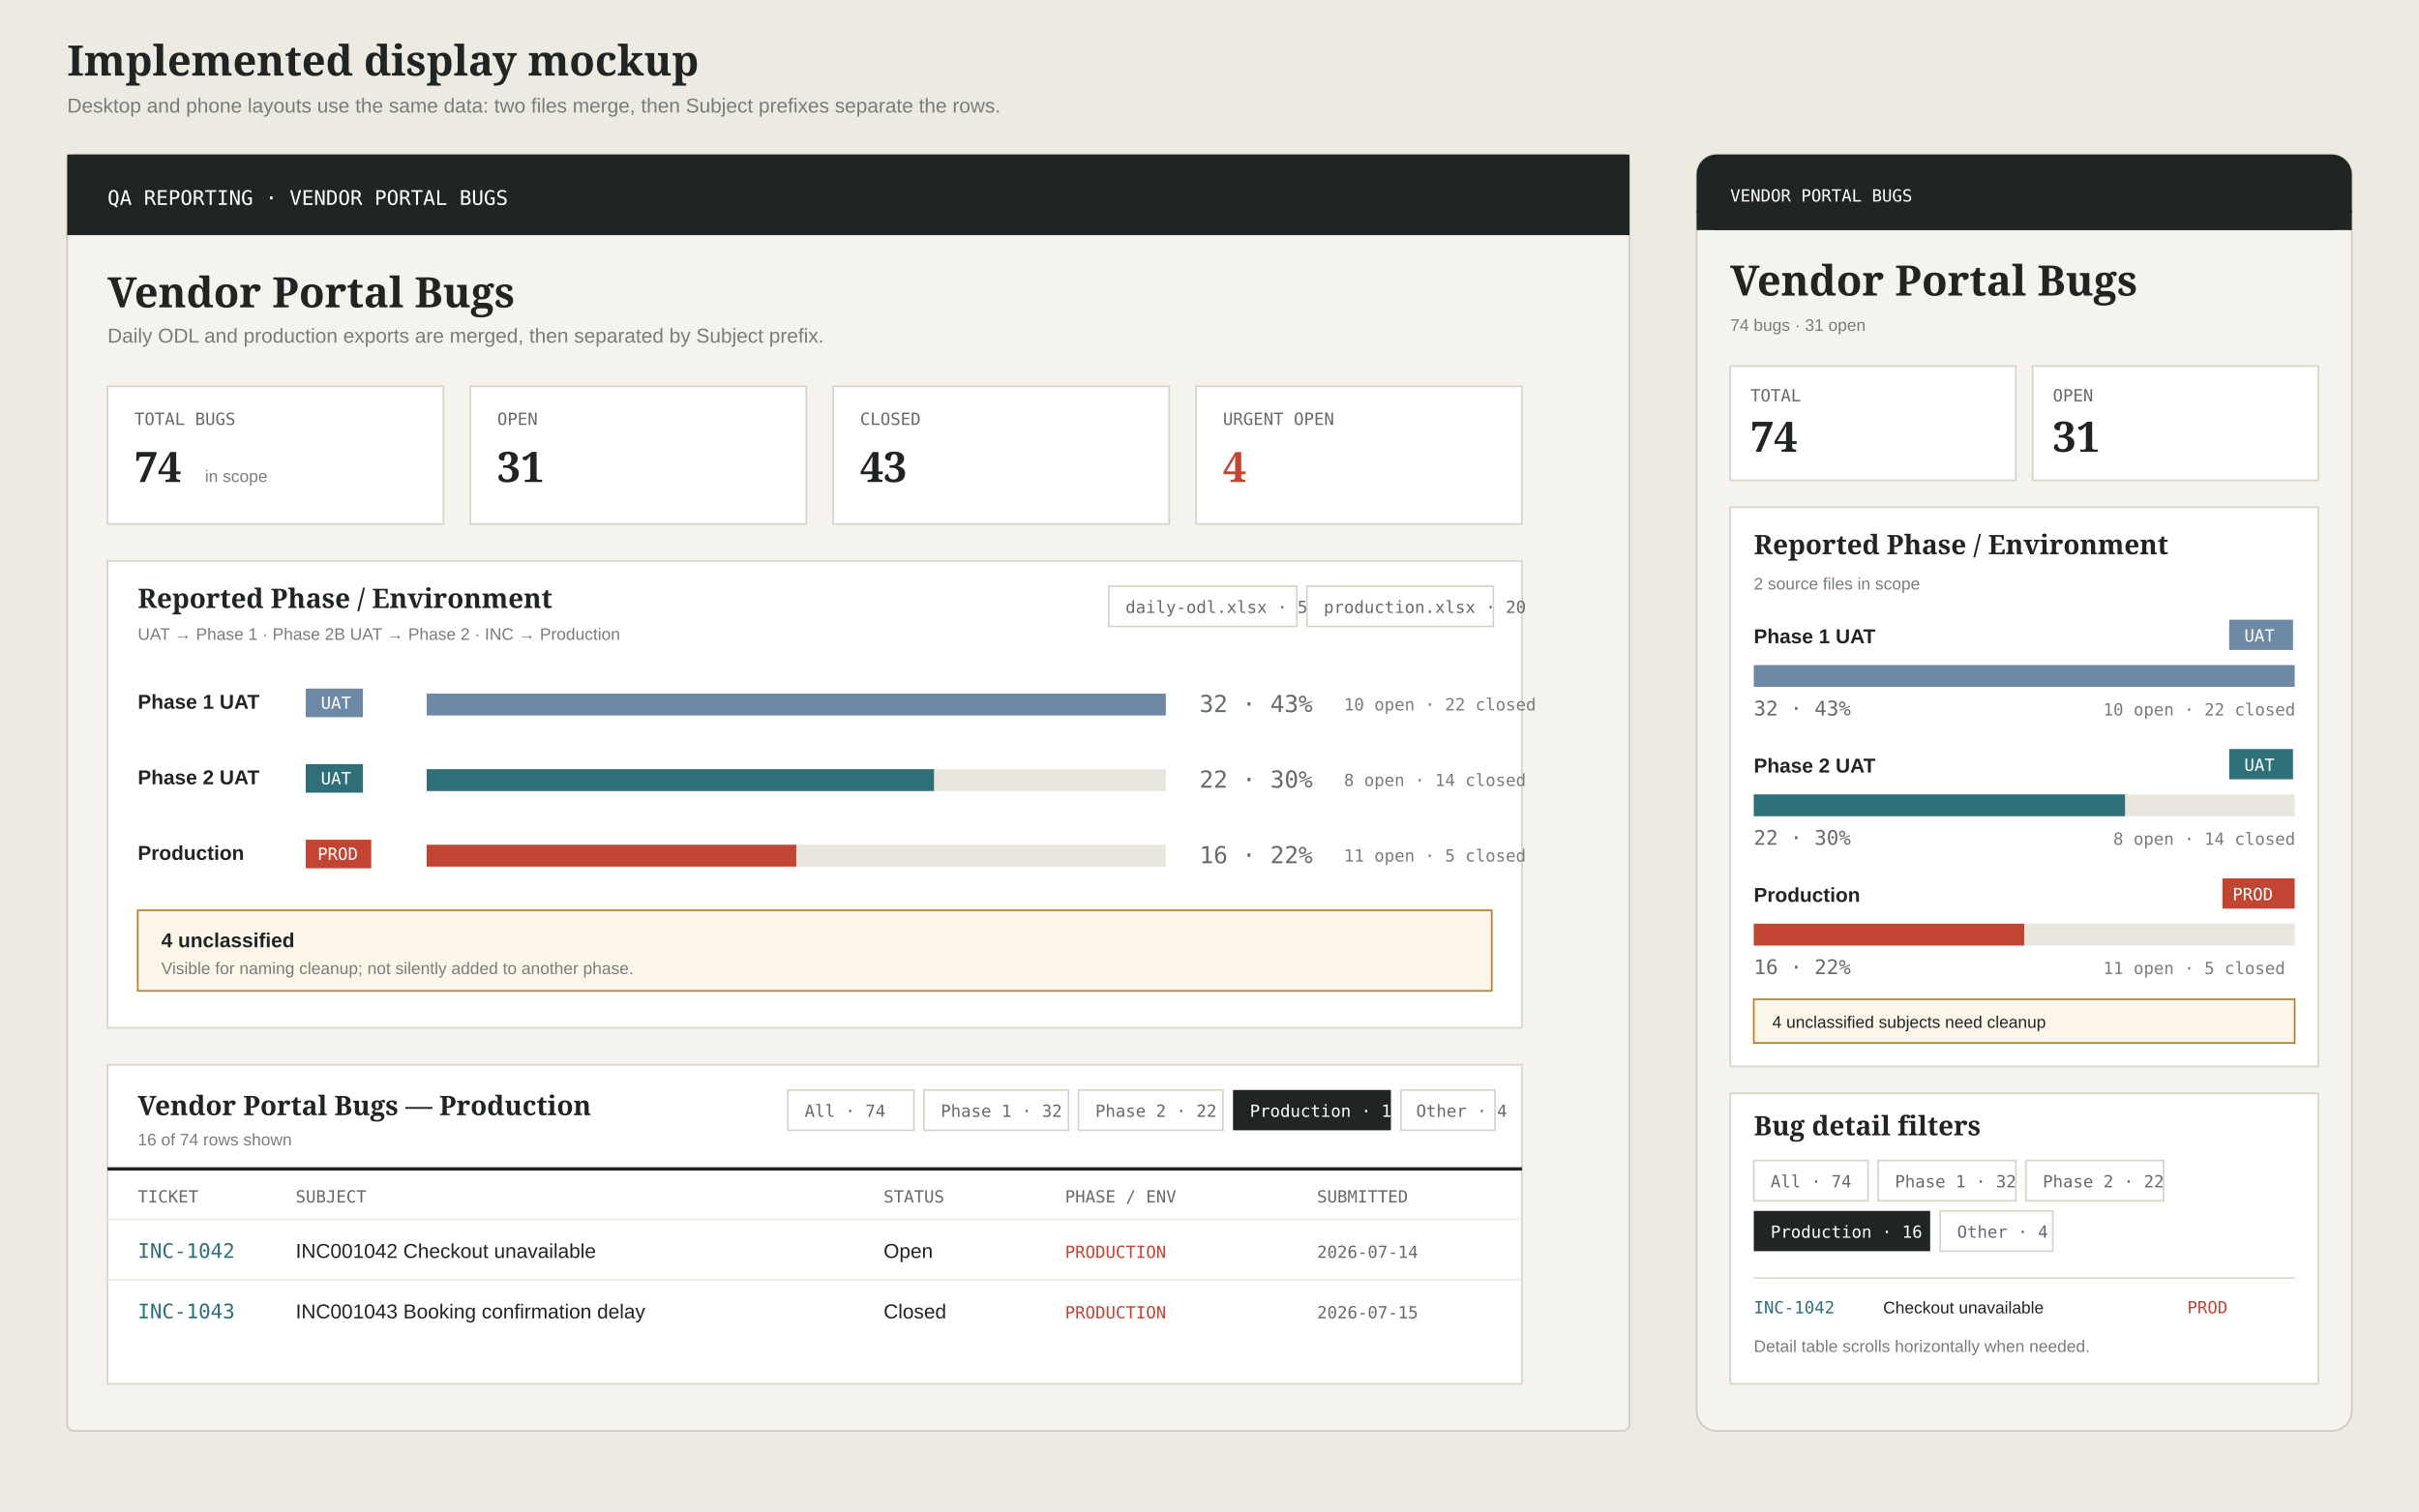
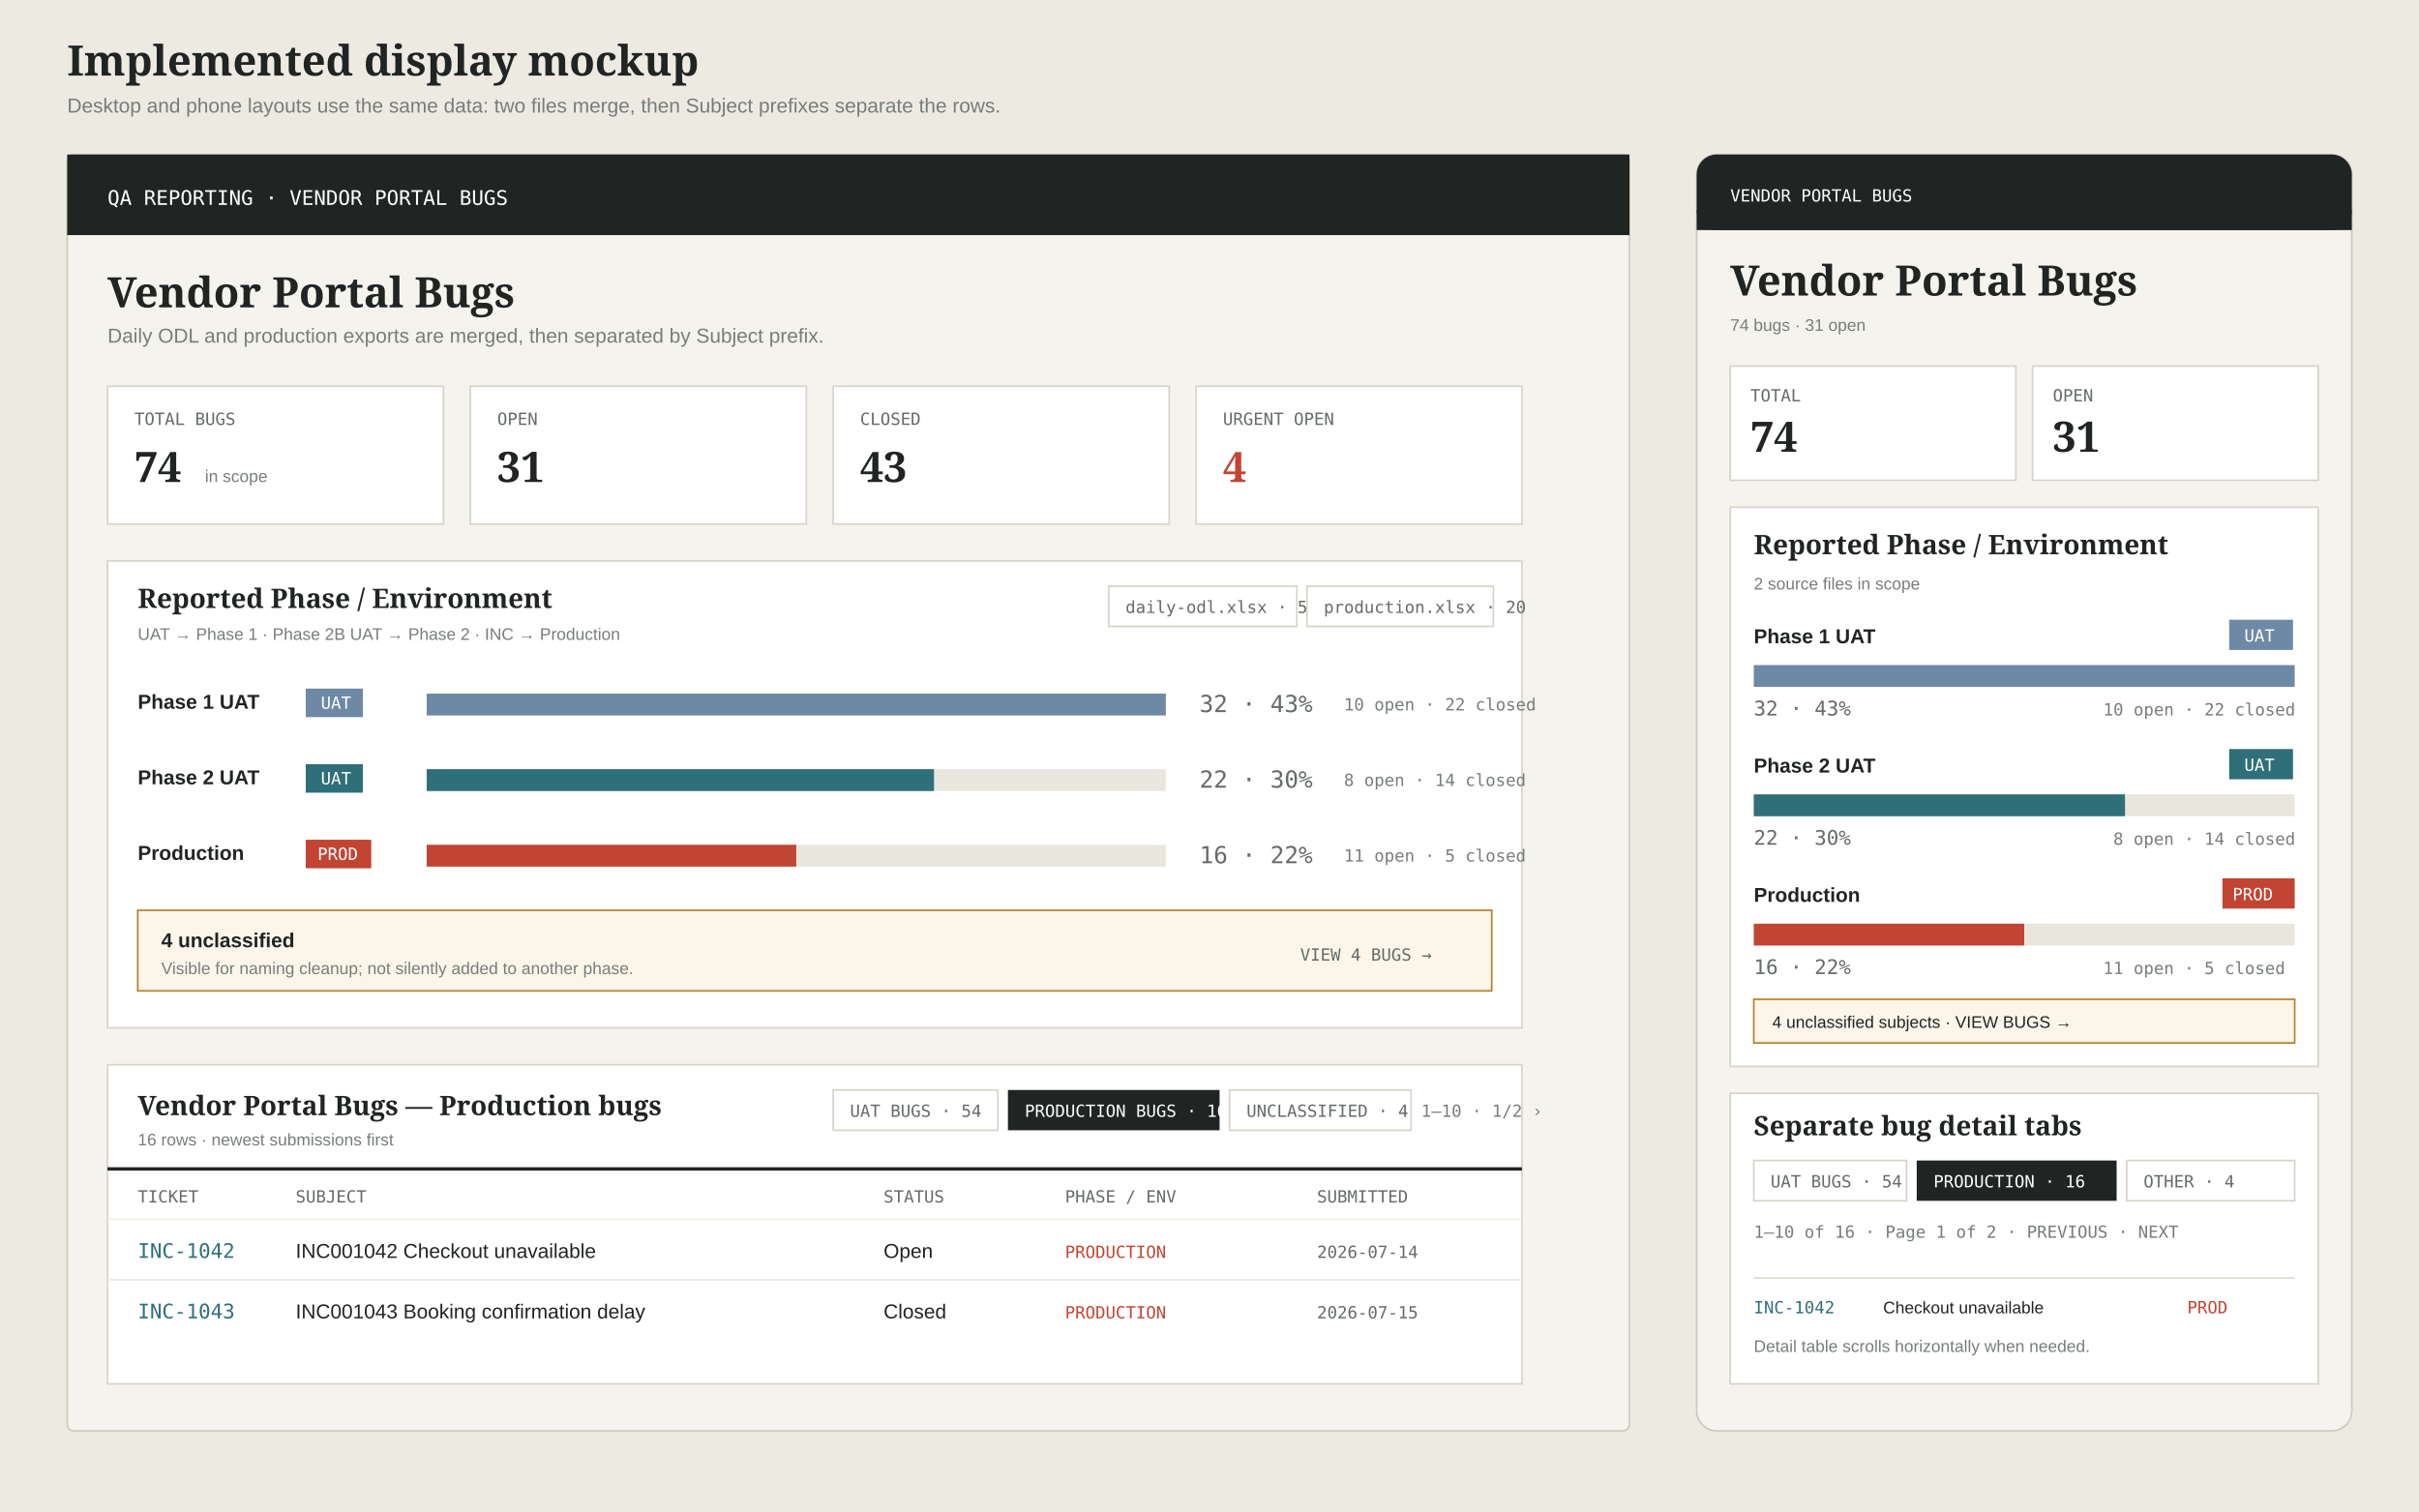
<svg xmlns="http://www.w3.org/2000/svg" width="1440" height="900" viewBox="0 0 1440 900" role="img" aria-labelledby="title desc">
  <rect width="1440" height="900" fill="#edeae2" />
  <style>
    .serif{font-family:Georgia,serif;fill:#202423}.sans{font-family:Arial,sans-serif;fill:#202423}.mono{font-family:monospace;fill:#656b69}.muted{fill:#777d7a}.tiny{font-size:10px}.small{font-size:12px}.body{font-size:14px}.h2{font-size:25px;font-weight:700}.h3{font-size:16px;font-weight:700}.count{font-size:25px;font-weight:700}.card{fill:#fff;stroke:#d8d4c9}.soft{fill:#faf8f2;stroke:#e8e4da}.line{stroke:#202423;stroke-width:2}.barbg{fill:#e9e6de}.phase1{fill:#6e89a6}.phase2{fill:#2f6f7a}.prod{fill:#c24533}.warn{fill:#fbf6e9;stroke:#b5822f}.pill{fill:#fff;stroke:#d8d4c9}.active{fill:#202423}.white{fill:#fff}
  </style>
  <text x="40" y="45" class="serif h2">Implemented display mockup</text>
  <text x="40" y="67" class="sans small muted">Desktop and phone layouts use the same data: two files merge, then Subject prefixes separate the rows.</text>
  <rect x="40" y="92" width="930" height="760" rx="4" fill="#f5f3ed" stroke="#cfcabd" />
  <rect x="40" y="92" width="930" height="48" fill="#202423" />
  <text x="64" y="122" class="mono small white">QA REPORTING · VENDOR PORTAL BUGS</text>
  <text x="64" y="183" class="serif h2">Vendor Portal Bugs</text>
  <text x="64" y="204" class="sans small muted">Daily ODL and production exports are merged, then separated by Subject prefix.</text>
  <g transform="translate(64 230)">
    <rect width="200" height="82" class="card" />
    <text x="16" y="23" class="mono tiny">TOTAL BUGS</text>
    <text x="16" y="57" class="serif count">74</text>
    <text x="58" y="57" class="sans tiny muted">in scope</text>
    <rect x="216" width="200" height="82" class="card" />
    <text x="232" y="23" class="mono tiny">OPEN</text>
    <text x="232" y="57" class="serif count">31</text>
    <rect x="432" width="200" height="82" class="card" />
    <text x="448" y="23" class="mono tiny">CLOSED</text>
    <text x="448" y="57" class="serif count">43</text>
    <rect x="648" width="194" height="82" class="card" />
    <text x="664" y="23" class="mono tiny">URGENT OPEN</text>
    <text x="664" y="57" class="serif count prod">4</text>
  </g>
  <g transform="translate(64 334)">
    <rect width="842" height="278" class="card" />
    <text x="18" y="28" class="serif h3">Reported Phase / Environment</text>
    <text x="18" y="47" class="sans tiny muted">UAT → Phase 1 · Phase 2B UAT → Phase 2 · INC → Production</text>
    <rect x="596" y="15" width="112" height="24" class="pill" />
    <text x="606" y="31" class="mono tiny">daily-odl.xlsx · 54</text>
    <rect x="714" y="15" width="111" height="24" class="pill" />
    <text x="724" y="31" class="mono tiny">production.xlsx · 20</text>
    <text x="18" y="88" class="sans small" font-weight="700">Phase 1 UAT</text>
    <rect x="118" y="76" width="34" height="17" class="phase1" />
    <text x="127" y="88" class="mono tiny white">UAT</text>
    <rect x="190" y="79" width="440" height="13" class="barbg" />
    <rect x="190" y="79" width="440" height="13" class="phase1" />
    <text x="650" y="90" class="mono body">32 · 43%</text>
    <text x="736" y="89" class="mono tiny muted">10 open · 22 closed</text>
    <text x="18" y="133" class="sans small" font-weight="700">Phase 2 UAT</text>
    <rect x="118" y="121" width="34" height="17" class="phase2" />
    <text x="127" y="133" class="mono tiny white">UAT</text>
    <rect x="190" y="124" width="440" height="13" class="barbg" />
    <rect x="190" y="124" width="302" height="13" class="phase2" />
    <text x="650" y="135" class="mono body">22 · 30%</text>
    <text x="736" y="134" class="mono tiny muted">8 open · 14 closed</text>
    <text x="18" y="178" class="sans small" font-weight="700">Production</text>
    <rect x="118" y="166" width="39" height="17" class="prod" />
    <text x="125" y="178" class="mono tiny white">PROD</text>
    <rect x="190" y="169" width="440" height="13" class="barbg" />
    <rect x="190" y="169" width="220" height="13" class="prod" />
    <text x="650" y="180" class="mono body">16 · 22%</text>
    <text x="736" y="179" class="mono tiny muted">11 open · 5 closed</text>
    <rect x="18" y="208" width="806" height="48" class="warn" />
    <text x="32" y="230" class="sans small" font-weight="700">4 unclassified</text>
    <text x="32" y="246" class="sans tiny muted">Visible for naming cleanup; not silently added to another phase.</text>
+     <text x="710" y="238" class="mono tiny">VIEW 4 BUGS →</text>
  </g>
  <g transform="translate(64 634)">
    <rect width="842" height="190" class="card" />
-     <text x="18" y="30" class="serif h3">Vendor Portal Bugs — Production</text>
-     <text x="18" y="48" class="sans tiny muted">16 of 74 rows shown</text>
-     <rect x="405" y="15" width="75" height="24" class="pill" />
-     <text x="415" y="31" class="mono tiny">All · 74</text>
-     <rect x="486" y="15" width="86" height="24" class="pill" />
-     <text x="496" y="31" class="mono tiny">Phase 1 · 32</text>
-     <rect x="578" y="15" width="86" height="24" class="pill" />
-     <text x="588" y="31" class="mono tiny">Phase 2 · 22</text>
-     <rect x="670" y="15" width="94" height="24" class="active" />
-     <text x="680" y="31" class="mono tiny white">Production · 16</text>
-     <rect x="770" y="15" width="56" height="24" class="pill" />
-     <text x="779" y="31" class="mono tiny">Other · 4</text>
+     <text x="18" y="30" class="serif h3">Vendor Portal Bugs — Production bugs</text>
+     <text x="18" y="48" class="sans tiny muted">16 rows · newest submissions first</text>
+     <rect x="432" y="15" width="98" height="24" class="pill" />
+     <text x="442" y="31" class="mono tiny">UAT BUGS · 54</text>
+     <rect x="536" y="15" width="126" height="24" class="active" />
+     <text x="546" y="31" class="mono tiny white">PRODUCTION BUGS · 16</text>
+     <rect x="668" y="15" width="108" height="24" class="pill" />
+     <text x="678" y="31" class="mono tiny">UNCLASSIFIED · 4</text>
+     <text x="782" y="31" class="mono tiny muted">1–10 · 1/2 ›</text>
    <line x1="0" y1="62" x2="842" y2="62" class="line" />
    <text x="18" y="82" class="mono tiny">TICKET</text>
    <text x="112" y="82" class="mono tiny">SUBJECT</text>
    <text x="462" y="82" class="mono tiny">STATUS</text>
    <text x="570" y="82" class="mono tiny">PHASE / ENV</text>
    <text x="720" y="82" class="mono tiny">SUBMITTED</text>
    <line x1="0" y1="92" x2="842" y2="92" stroke="#eeeae1" />
    <text x="18" y="115" class="mono small phase2">INC-1042</text>
    <text x="112" y="115" class="sans small">INC001042 Checkout unavailable</text>
    <text x="462" y="115" class="sans small">Open</text>
    <text x="570" y="115" class="mono tiny prod">PRODUCTION</text>
    <text x="720" y="115" class="mono tiny">2026-07-14</text>
    <line x1="0" y1="128" x2="842" y2="128" stroke="#eeeae1" />
    <text x="18" y="151" class="mono small phase2">INC-1043</text>
    <text x="112" y="151" class="sans small">INC001043 Booking confirmation delay</text>
    <text x="462" y="151" class="sans small">Closed</text>
    <text x="570" y="151" class="mono tiny prod">PRODUCTION</text>
    <text x="720" y="151" class="mono tiny">2026-07-15</text>
  </g>
  <rect x="1010" y="92" width="390" height="760" rx="12" fill="#f5f3ed" stroke="#cfcabd" />
  <rect x="1010" y="92" width="390" height="45" rx="12" fill="#202423" />
  <rect x="1010" y="125" width="390" height="12" fill="#202423" />
  <text x="1030" y="120" class="mono tiny white">VENDOR PORTAL BUGS</text>
  <text x="1030" y="176" class="serif h2">Vendor Portal Bugs</text>
  <text x="1030" y="197" class="sans tiny muted">74 bugs · 31 open</text>
  <g transform="translate(1030 218)">
    <rect width="170" height="68" class="card" />
    <text x="12" y="21" class="mono tiny">TOTAL</text>
    <text x="12" y="51" class="serif count">74</text>
    <rect x="180" width="170" height="68" class="card" />
    <text x="192" y="21" class="mono tiny">OPEN</text>
    <text x="192" y="51" class="serif count">31</text>
  </g>
  <g transform="translate(1030 302)">
    <rect width="350" height="333" class="card" />
    <text x="14" y="28" class="serif h3">Reported Phase / Environment</text>
    <text x="14" y="49" class="sans tiny muted">2 source files in scope</text>
    <text x="14" y="81" class="sans small" font-weight="700">Phase 1 UAT</text>
    <rect x="297" y="67" width="38" height="18" class="phase1" />
    <text x="306" y="80" class="mono tiny white">UAT</text>
    <rect x="14" y="94" width="322" height="13" class="phase1" />
    <text x="14" y="124" class="mono small">32 · 43%</text>
    <text x="222" y="124" class="mono tiny muted">10 open · 22 closed</text>
    <text x="14" y="158" class="sans small" font-weight="700">Phase 2 UAT</text>
    <rect x="297" y="144" width="38" height="18" class="phase2" />
    <text x="306" y="157" class="mono tiny white">UAT</text>
    <rect x="14" y="171" width="322" height="13" class="barbg" />
    <rect x="14" y="171" width="221" height="13" class="phase2" />
    <text x="14" y="201" class="mono small">22 · 30%</text>
    <text x="228" y="201" class="mono tiny muted">8 open · 14 closed</text>
    <text x="14" y="235" class="sans small" font-weight="700">Production</text>
    <rect x="293" y="221" width="43" height="18" class="prod" />
    <text x="299" y="234" class="mono tiny white">PROD</text>
    <rect x="14" y="248" width="322" height="13" class="barbg" />
    <rect x="14" y="248" width="161" height="13" class="prod" />
    <text x="14" y="278" class="mono small">16 · 22%</text>
    <text x="222" y="278" class="mono tiny muted">11 open · 5 closed</text>
    <rect x="14" y="293" width="322" height="26" class="warn" />
-     <text x="25" y="310" class="sans tiny">4 unclassified subjects need cleanup</text>
+     <text x="25" y="310" class="sans tiny">4 unclassified subjects · VIEW BUGS →</text>
  </g>
  <g transform="translate(1030 651)">
    <rect width="350" height="173" class="card" />
-     <text x="14" y="25" class="serif h3">Bug detail filters</text>
-     <rect x="14" y="40" width="68" height="24" class="pill" />
-     <text x="24" y="56" class="mono tiny">All · 74</text>
-     <rect x="88" y="40" width="82" height="24" class="pill" />
-     <text x="98" y="56" class="mono tiny">Phase 1 · 32</text>
-     <rect x="176" y="40" width="82" height="24" class="pill" />
-     <text x="186" y="56" class="mono tiny">Phase 2 · 22</text>
-     <rect x="14" y="70" width="105" height="24" class="active" />
-     <text x="24" y="86" class="mono tiny white">Production · 16</text>
-     <rect x="125" y="70" width="67" height="24" class="pill" />
-     <text x="135" y="86" class="mono tiny">Other · 4</text>
+     <text x="14" y="25" class="serif h3">Separate bug detail tabs</text>
+     <rect x="14" y="40" width="91" height="24" class="pill" />
+     <text x="24" y="56" class="mono tiny">UAT BUGS · 54</text>
+     <rect x="111" y="40" width="119" height="24" class="active" />
+     <text x="121" y="56" class="mono tiny white">PRODUCTION · 16</text>
+     <rect x="236" y="40" width="100" height="24" class="pill" />
+     <text x="246" y="56" class="mono tiny">OTHER · 4</text>
+     <text x="14" y="86" class="mono tiny muted">1–10 of 16 · Page 1 of 2 · PREVIOUS · NEXT</text>
    <line x1="14" y1="110" x2="336" y2="110" stroke="#ded9ce" />
    <text x="14" y="131" class="mono tiny phase2">INC-1042</text>
    <text x="91" y="131" class="sans tiny">Checkout unavailable</text>
    <text x="272" y="131" class="mono tiny prod">PROD</text>
    <text x="14" y="154" class="sans tiny muted">Detail table scrolls horizontally when needed.</text>
  </g>
</svg>
